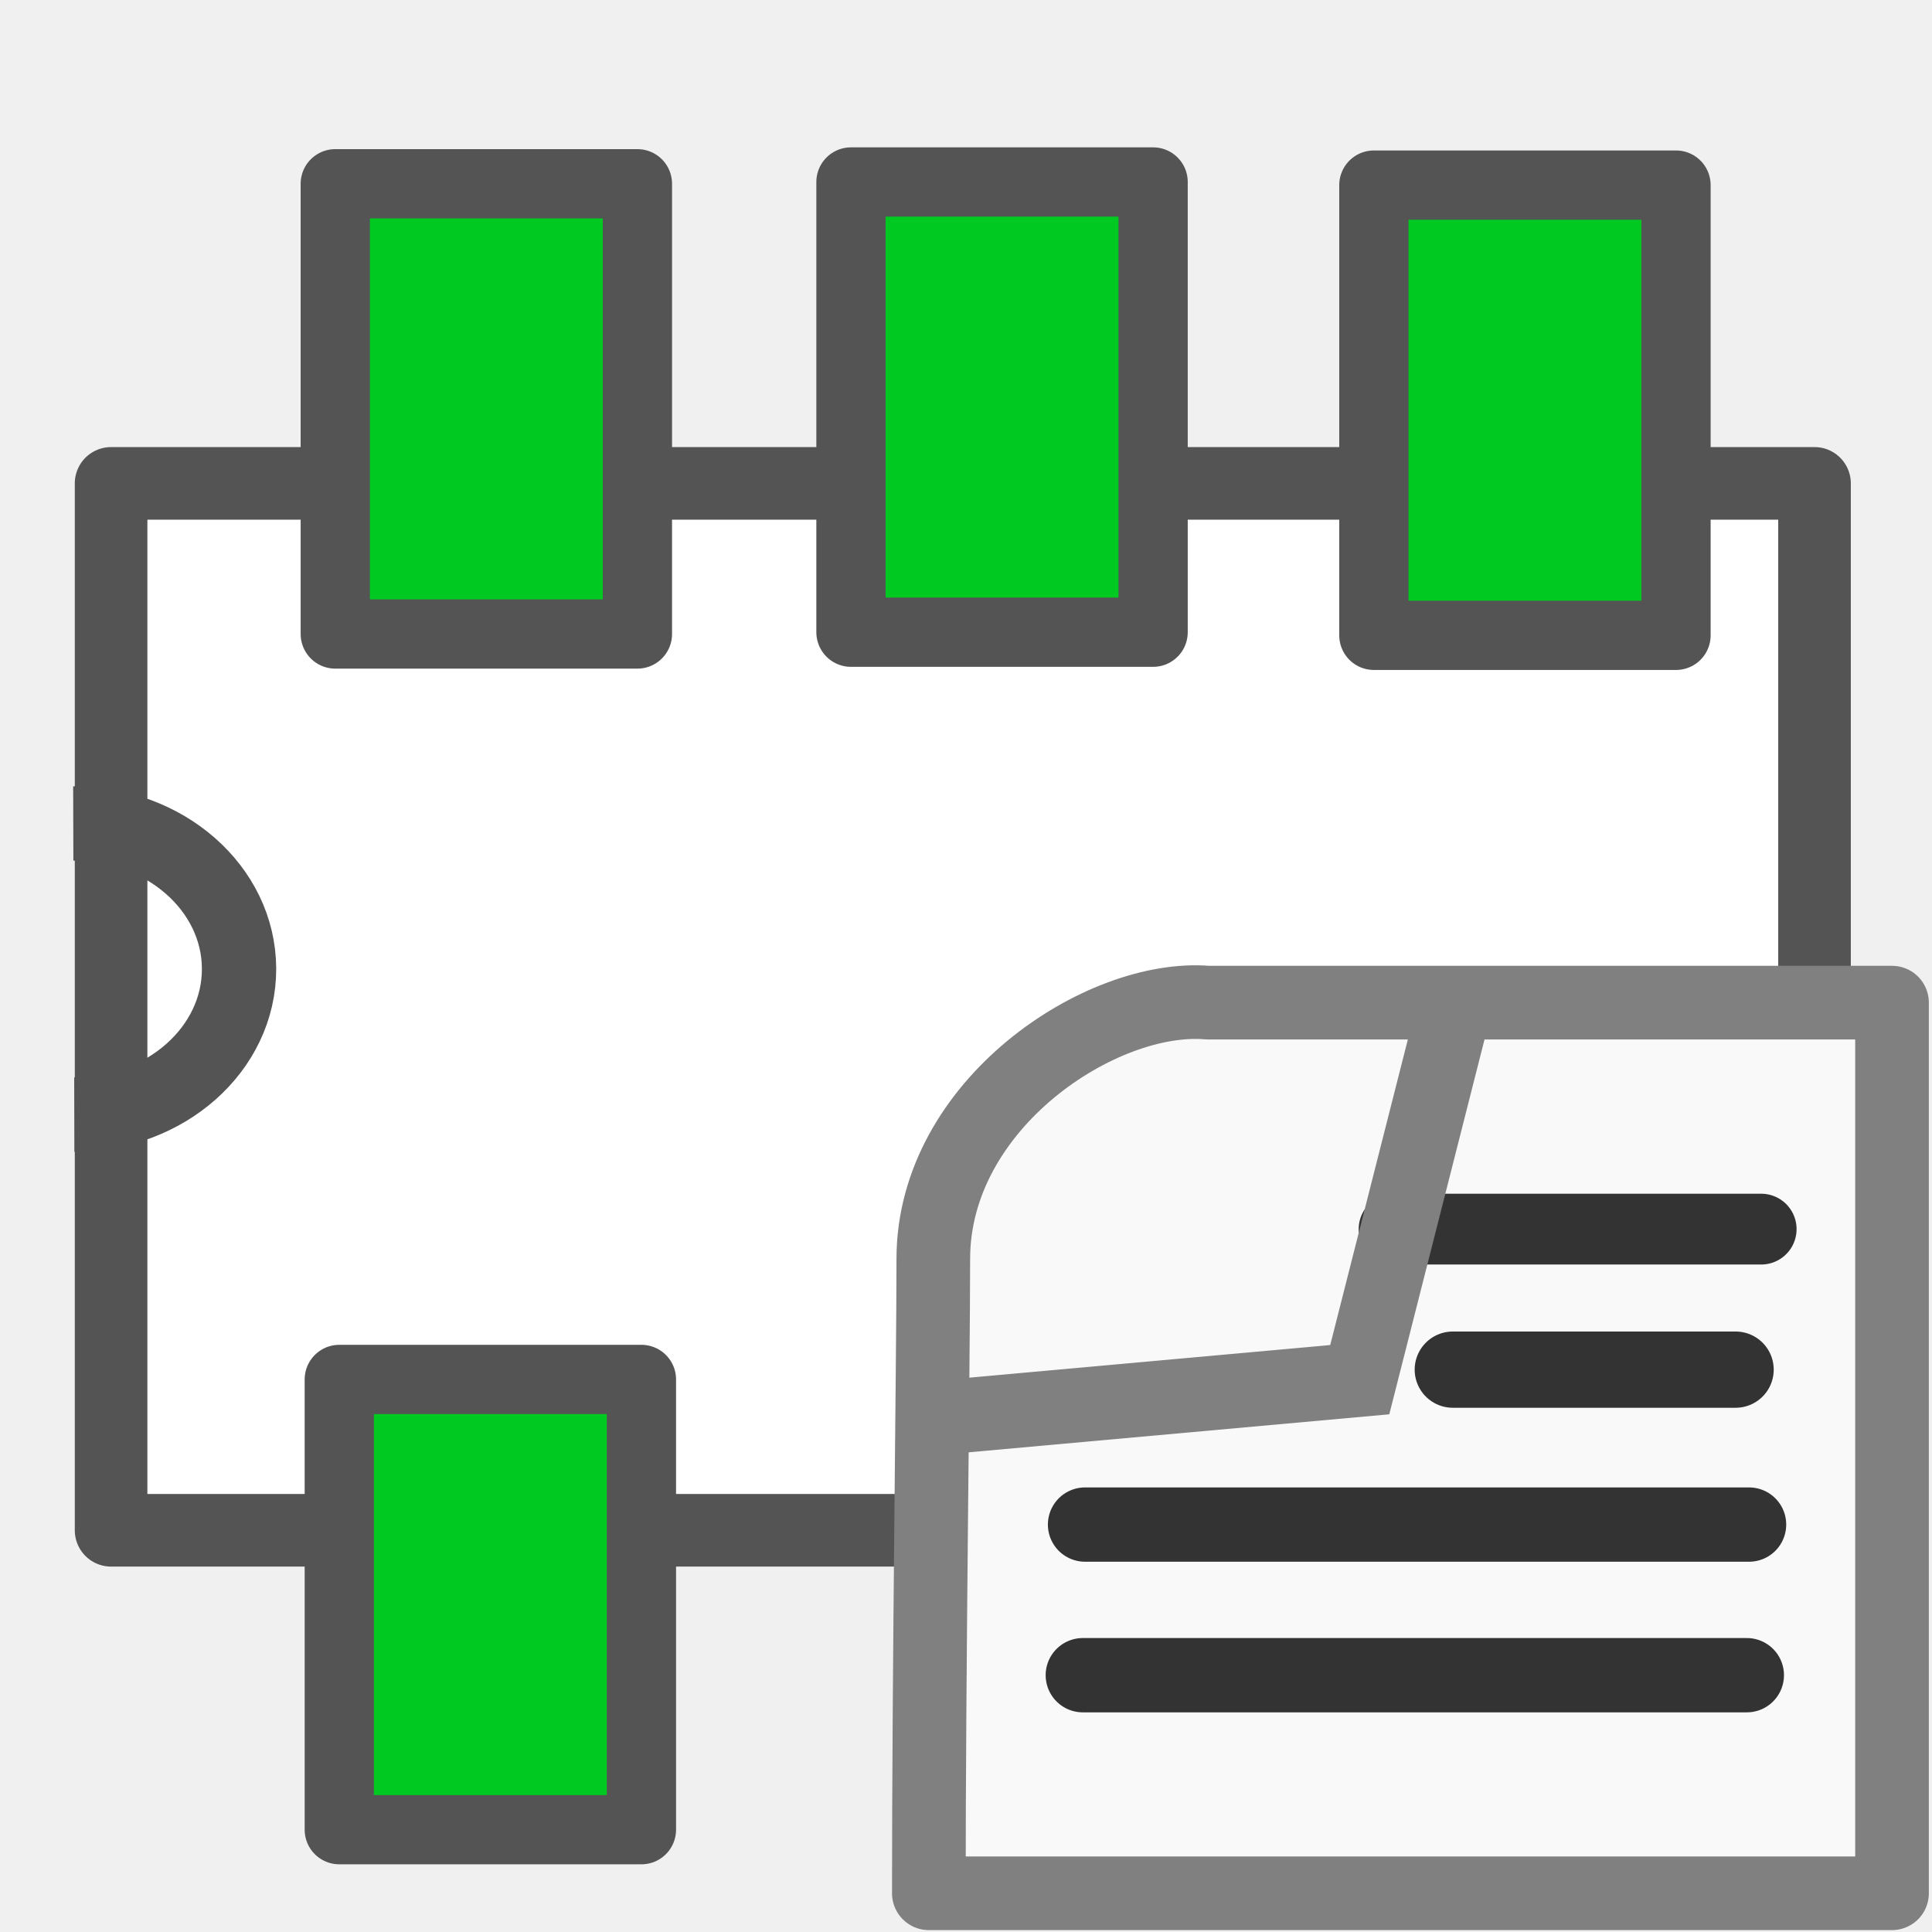
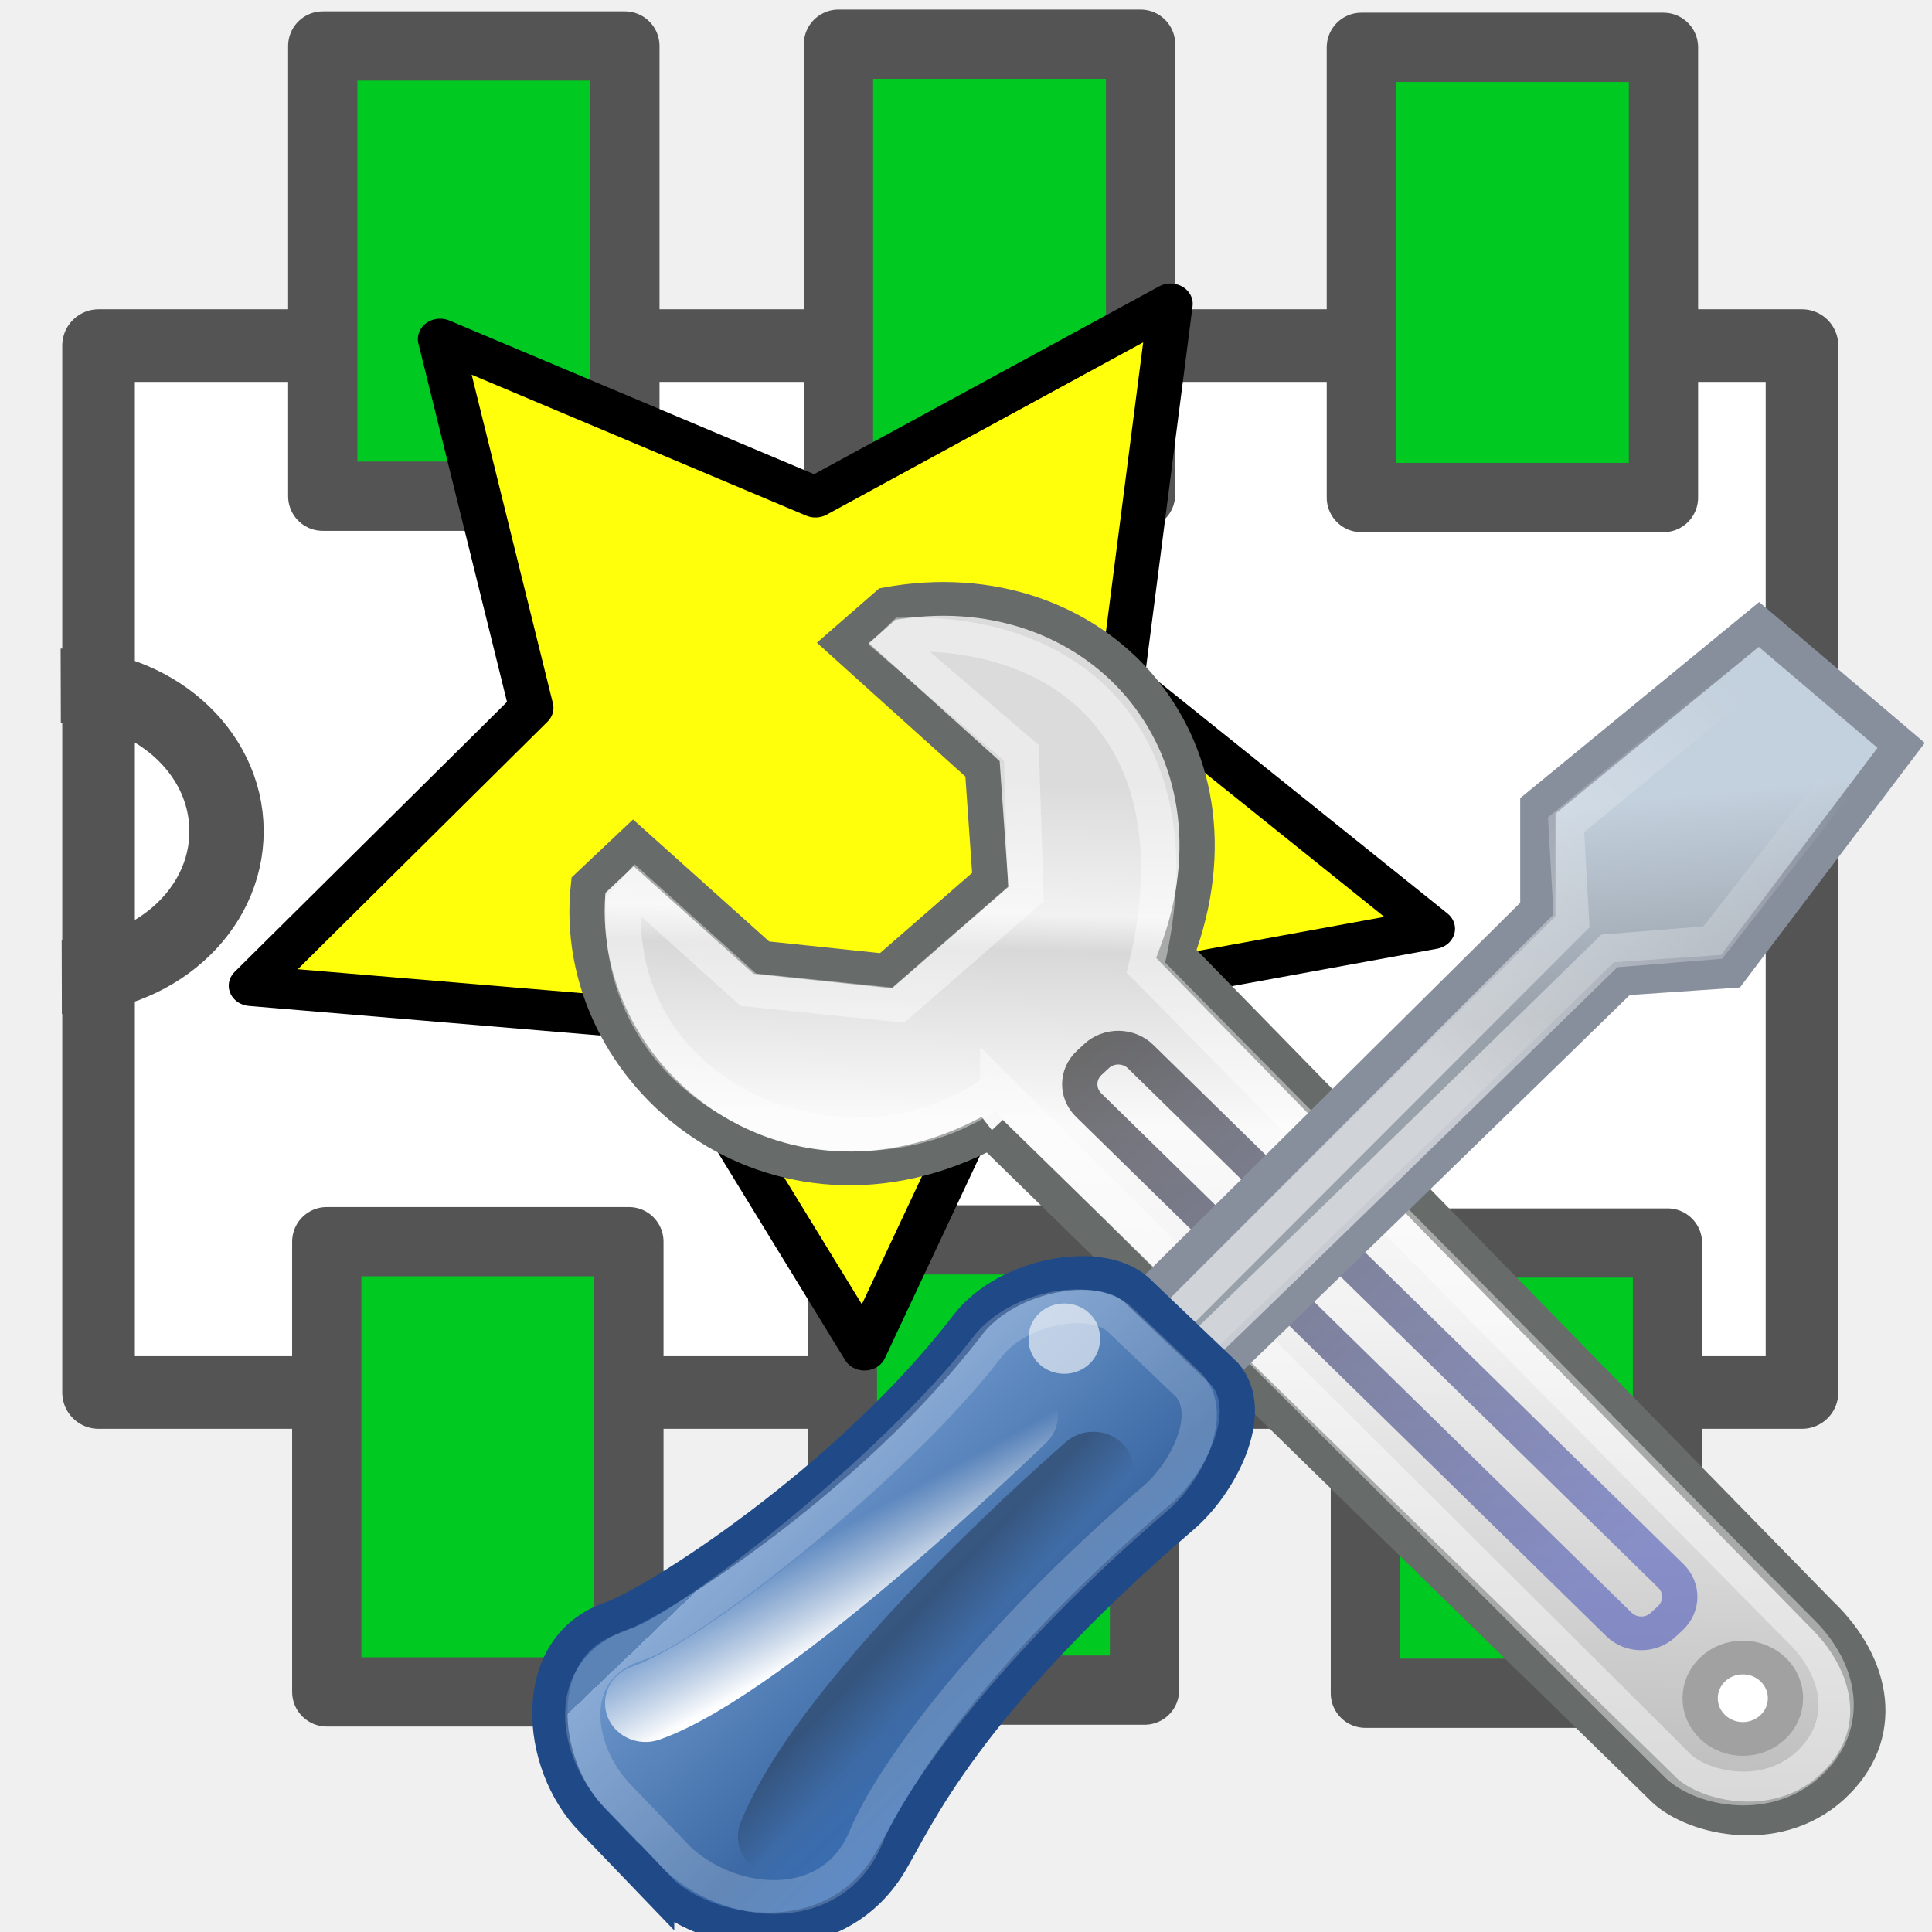
- <svg xmlns="http://www.w3.org/2000/svg" height="26" width="26" version="1.1" viewBox="0 0 26 26" id="svg2">
-   <defs id="defs4" />
-   <rect style="fill:#ffffff;stroke:#545454;stroke-width:0.977;stroke-linejoin:round;stroke-miterlimit:4;stroke-dasharray:none;stroke-opacity:1" transform="matrix(0,-1,1,0,0,0)" height="22.924" width="14.089" y="1.495" x="-20.594" id="rect51" />
-   <path style="fill:none;stroke:#545454;stroke-width:1;stroke-linejoin:round;stroke-miterlimit:4;stroke-dasharray:none;stroke-opacity:1" d="m 0.986,11.082 a 2.224,1.959 0 1 1 0.014,3.918" id="path53" />
-   <g id="g3983">
-     <rect id="rect73" x="-8.532" y="4.512" width="6.059" height="4.066" transform="matrix(0,-1,1,0,0,0)" style="fill:#00c921;stroke:#545454;stroke-width:0.932;stroke-linejoin:round;stroke-miterlimit:4;stroke-dasharray:none;fill-opacity:1;stroke-opacity:1" />
-     <rect id="rect73-5" x="-8.508" y="11.452" width="6.059" height="4.066" transform="matrix(0,-1,1,0,0,0)" style="fill:#00c921;fill-opacity:1;stroke:#545454;stroke-width:0.932;stroke-linejoin:round;stroke-miterlimit:4;stroke-opacity:1;stroke-dasharray:none" />
-     <rect id="rect73-56" x="-8.55" y="18.489" width="6.059" height="4.066" transform="matrix(0,-1,1,0,0,0)" style="fill:#00c921;fill-opacity:1;stroke:#545454;stroke-width:0.932;stroke-linejoin:round;stroke-miterlimit:4;stroke-opacity:1;stroke-dasharray:none" />
+ <svg xmlns="http://www.w3.org/2000/svg" xmlns:xlink="http://www.w3.org/1999/xlink" height="26" width="26" version="1.1" viewBox="0 0 26 26" id="svg2">
+   <defs id="defs4">
+     <radialGradient id="e" gradientUnits="userSpaceOnUse" cy="20.494" cx="35.293" gradientTransform="matrix(0,-0.84302,1.0202,0,-4.896325,41.05942)" r="16.956">
+       <stop stop-color="#73d216" offset="0" id="stop12-7" />
+       <stop stop-color="#4e9a06" offset="1" id="stop14-2" />
+     </radialGradient>
+     <linearGradient xlink:href="#i" id="linearGradient3123" gradientUnits="userSpaceOnUse" gradientTransform="matrix(0.771702,0,0,0.7696371,58.46929,27.52535)" x1="19.648" y1="42.254" x2="20.631" y2="6.776" />
+     <linearGradient id="i" y2="6.776" gradientUnits="userSpaceOnUse" x2="20.631" gradientTransform="matrix(0.87827,0,0,0.87827,56.157,5.6701)" y1="42.254" x1="19.648">
+       <stop stop-color="#b6b6b6" offset="0" id="stop3120" />
+       <stop stop-color="#f2f2f2" offset=".5" id="stop3122" />
+       <stop stop-color="#fafafa" offset=".676" id="stop3124" />
+       <stop stop-color="#d8d8d8" offset=".841" id="stop3126" />
+       <stop stop-color="#f2f2f2" offset=".875" id="stop3128" />
+       <stop stop-color="#dbdbdb" offset="1" id="stop3130" />
+     </linearGradient>
+     <linearGradient xlink:href="#j" id="linearGradient3125" gradientUnits="userSpaceOnUse" gradientTransform="matrix(0.7706437,0,0,0.7706968,60.49041,-22.58127)" x1="50.153" y1="-3.632" x2="25.291" y2="-4.3" />
+     <linearGradient id="j" y2="-4.3" gradientUnits="userSpaceOnUse" x2="25.291" gradientTransform="matrix(0.87827,0,0,0.87827,43.255,-36.26)" y1="-3.632" x1="50.153">
+       <stop stop-color="#fff" offset="0" id="stop3133" style="stop-color:#4754ba;stop-opacity:1;" />
+       <stop offset="1" id="stop3135" />
+     </linearGradient>
+     <linearGradient xlink:href="#k" id="linearGradient3127" gradientUnits="userSpaceOnUse" gradientTransform="matrix(0.771702,0,0,0.7696371,58.74167,28.06954)" x1="38.228" y1="13.603" x2="37.535" y2="6.629" />
+     <linearGradient id="k" y2="6.629" gradientUnits="userSpaceOnUse" x2="37.535" gradientTransform="matrix(0.87827,0,0,0.87827,56.467,6.2911)" y1="13.603" x1="38.228">
+       <stop stop-color="#98a0a9" offset="0" id="stop3138" />
+       <stop stop-color="#c3d0dd" offset="1" id="stop3140" />
+     </linearGradient>
+     <linearGradient xlink:href="#l" id="linearGradient3129" gradientUnits="userSpaceOnUse" gradientTransform="matrix(0.8786615,0,0,0.8763104,56.24012,23.17212)" x1="31.177" y1="19.822" x2="40.859" y2="9.657" />
+     <linearGradient id="l" y2="9.657" gradientUnits="userSpaceOnUse" x2="40.859" gradientTransform="translate(53.62,0.70241)" y1="19.822" x1="31.177">
+       <stop stop-color="#fff" offset="0" id="stop3143" />
+       <stop stop-color="#fff" stop-opacity="0" offset="1" id="stop3145" />
+     </linearGradient>
+     <linearGradient xlink:href="#m" id="linearGradient3131" gradientUnits="userSpaceOnUse" gradientTransform="matrix(0.771702,0,0,0.7696371,58.46929,27.52535)" x1="9.75" y1="32.284" x2="16.915" y2="39.443" />
+     <linearGradient id="m" y2="39.443" gradientUnits="userSpaceOnUse" x2="16.915" gradientTransform="matrix(0.87827,0,0,0.87827,56.157,5.6701)" y1="32.284" x1="9.75">
+       <stop stop-color="#3465a4" offset="0" id="stop3148" />
+       <stop stop-color="#9fbce1" offset="0" id="stop3150" />
+       <stop stop-color="#6b95ca" offset="0" id="stop3152" />
+       <stop stop-color="#3d6aa5" offset=".75" id="stop3154" />
+       <stop stop-color="#386eb4" offset="1" id="stop3156" />
+     </linearGradient>
+     <linearGradient xlink:href="#n" id="linearGradient3133" gradientUnits="userSpaceOnUse" gradientTransform="matrix(0.8850757,-0.02310392,0.02316591,0.8827074,57.63983,23.24151)" x1="12.005" y1="35.688" x2="10.651" y2="33.195" />
+     <linearGradient id="n" y2="33.195" gradientUnits="userSpaceOnUse" x2="10.651" gradientTransform="matrix(1.0073,-0.026365,0.026365,1.0073,55.213,0.7816)" y1="35.688" x1="12.005">
+       <stop stop-color="#fff" offset="0" id="stop3159" />
+       <stop stop-color="#fff" stop-opacity="0" offset="1" id="stop3161" />
+     </linearGradient>
+     <linearGradient xlink:href="#o" id="linearGradient3135" gradientUnits="userSpaceOnUse" gradientTransform="matrix(0.7715526,-0.0151812,0.01522193,0.7694881,58.14067,26.73685)" x1="14.018" y1="36.943" x2="15.416" y2="38.268" />
+     <linearGradient id="o" y2="38.268" gradientUnits="userSpaceOnUse" x2="15.416" gradientTransform="matrix(0.8781,-0.017324,0.017324,0.8781,55.783,4.7703)" y1="36.943" x1="14.018">
+       <stop offset="0" id="stop3164" />
+       <stop stop-opacity="0" offset="1" id="stop3166" />
+     </linearGradient>
+   </defs>
+   <g id="g2999" transform="translate(-0.1685575,-1.854133)">
+     <rect id="rect51" x="-20.594" y="1.495" width="14.089" height="22.924" transform="matrix(0,-1,1,0,0,0)" style="fill:#ffffff;stroke:#545454;stroke-width:0.977;stroke-linejoin:round;stroke-miterlimit:4;stroke-opacity:1;stroke-dasharray:none" />
+     <path id="path53" d="m 0.986,11.082 a 2.224,1.959 0 1 1 0.014,3.918" style="fill:none;stroke:#545454;stroke-width:1;stroke-linejoin:round;stroke-miterlimit:4;stroke-opacity:1;stroke-dasharray:none" />
+     <g id="g3983">
+       <rect style="fill:#00c921;fill-opacity:1;stroke:#545454;stroke-width:0.932;stroke-linejoin:round;stroke-miterlimit:4;stroke-opacity:1;stroke-dasharray:none" transform="matrix(0,-1,1,0,0,0)" height="4.066" width="6.059" y="4.512" x="-8.532" id="rect73" />
+       <rect style="fill:#00c921;fill-opacity:1;stroke:#545454;stroke-width:0.932;stroke-linejoin:round;stroke-miterlimit:4;stroke-opacity:1;stroke-dasharray:none" transform="matrix(0,-1,1,0,0,0)" height="4.066" width="6.059" y="11.452" x="-8.508" id="rect73-5" />
+       <rect style="fill:#00c921;fill-opacity:1;stroke:#545454;stroke-width:0.932;stroke-linejoin:round;stroke-miterlimit:4;stroke-opacity:1;stroke-dasharray:none" transform="matrix(0,-1,1,0,0,0)" height="4.066" width="6.059" y="18.489" x="-8.55" id="rect73-56" />
+     </g>
+     <rect id="rect73-0" x="-24.623" y="4.566" width="6.059" height="4.066" transform="matrix(0,-1,1,0,0,0)" style="fill:#00c921;fill-opacity:1;stroke:#545454;stroke-width:0.932;stroke-linejoin:round;stroke-miterlimit:4;stroke-opacity:1;stroke-dasharray:none" />
+     <rect id="rect73-5-4" x="-24.599" y="11.505" width="6.059" height="4.066" transform="matrix(0,-1,1,0,0,0)" style="fill:#00c921;fill-opacity:1;stroke:#545454;stroke-width:0.932;stroke-linejoin:round;stroke-miterlimit:4;stroke-opacity:1;stroke-dasharray:none" />
+     <rect id="rect73-56-9" x="-24.641" y="18.543" width="6.059" height="4.066" transform="matrix(0,-1,1,0,0,0)" style="fill:#00c921;fill-opacity:1;stroke:#545454;stroke-width:0.932;stroke-linejoin:round;stroke-miterlimit:4;stroke-opacity:1;stroke-dasharray:none" />
  </g>
-   <rect style="fill:#00c921;fill-opacity:1;stroke:#545454;stroke-width:0.932;stroke-linejoin:round;stroke-miterlimit:4;stroke-opacity:1;stroke-dasharray:none" transform="matrix(0,-1,1,0,0,0)" height="4.066" width="6.059" y="4.566" x="-24.623" id="rect73-0" />
-   <rect style="fill:#00c921;fill-opacity:1;stroke:#545454;stroke-width:0.932;stroke-linejoin:round;stroke-miterlimit:4;stroke-opacity:1;stroke-dasharray:none" transform="matrix(0,-1,1,0,0,0)" height="4.066" width="6.059" y="18.543" x="-24.641" id="rect73-56-9" />
-   <path style="fill:#f9f9f9;stroke:#808080;stroke-width:0.991;stroke-linecap:round;stroke-linejoin:round;stroke-miterlimit:10;stroke-opacity:1;stroke-dasharray:none" d="m 16.255,13.493 9.207,0 0,11.986 -12.962,0 c 0,-3.044 0.06,-7.103 0.06,-8.537 -2.3e-4,-2.085 2.265,-3.571 3.695,-3.449 z" id="rect3938" />
-   <path style="fill:none;stroke:#333333;stroke-width:0.953;stroke-linecap:round;stroke-linejoin:miter;stroke-miterlimit:4;stroke-opacity:1;stroke-dasharray:none" d="m 18.761,16.541 4.94,0" id="path3943" />
-   <path style="fill:none;stroke:#333333;stroke-width:1.026;stroke-linecap:round;stroke-linejoin:miter;stroke-miterlimit:4;stroke-opacity:1;stroke-dasharray:none" d="m 19.551,18.432 3.806,0" id="path3943-7" />
-   <path style="fill:none;stroke:#333333;stroke-width:1;stroke-linecap:round;stroke-linejoin:miter;stroke-miterlimit:4;stroke-opacity:1;stroke-dasharray:none" d="m 14.602,20.517 8.936,0" id="path3943-8" />
-   <path style="fill:none;stroke:#333333;stroke-width:1;stroke-linecap:round;stroke-linejoin:miter;stroke-miterlimit:4;stroke-opacity:1;stroke-dasharray:none" d="m 14.572,22.544 8.936,0" id="path3943-2" />
-   <path style="fill:none;stroke:#808080;stroke-width:1px;stroke-linecap:butt;stroke-linejoin:miter;stroke-opacity:1" d="m 12.511,19.09 5.788,-0.523 1.334,-5.251" id="path3941" />
+   <g transform="matrix(0.6381937,0,0,0.6027272,-4.811262,-2.738262)" id="g3853">
+     <path transform="matrix(0.9368399,0,0,0.9078714,10.02292,9.043036)" d="m 16.807,28.249 -4.549,-8.112 -9.261,-0.852 6.309,-6.833 -2.052,-9.071 8.448,3.889 7.993,-4.754 -1.088,9.236 6.992,6.133 -9.12,1.819 z" id="path3036" style="fill:#ffff0c;fill-opacity:1;fill-rule:evenodd;stroke:#000000;stroke-width:1px;stroke-linecap:butt;stroke-linejoin:round;stroke-opacity:1" />
+     <g transform="matrix(0.8480134,0,0,0.8593614,-32.61499,-6.078422)" id="g4431">
+       <path id="path3174" d="m 71.973,41.764 16.688,17.028 c 0.675,0.77 2.815,1.365 4.244,0 1.38,-1.318 1.061,-3.175 -0.289,-4.522 L 76.604,37.146 c 1.977,-5.477 -2.024,-10.078 -7.186,-9.092 l -1.109,1.01 3.473,3.271 0.193,2.886 -2.593,2.36 -3.099,-0.34 -3.183,-2.982 -1.116,1.1 c -0.519,4.944 4.664,9.362 9.99,6.404 z" style="color:#000000;fill:url(#linearGradient3123);stroke:#676b6a;stroke-width:0.877;stroke-opacity:1" />
+       <path id="path3176" d="m 72.159,40.646 16.873,17.551 c 0.523,0.596 2.179,1.056 3.286,0 1.069,-1.02 0.821,-2.458 -0.224,-3.5 L 75.846,37.502 c 1.068,-4.615 -0.667,-7.507 -3.7,-8.38 -0.711,-0.205 -1.493,-0.298 -2.327,-0.278 l -0.237,0.24 3.166,2.836 0.114,3.665 -3.175,2.891 -3.728,-0.402 -2.791,-2.621 -0.31,0.377 c -0.275,5.231 5.704,7.611 9.301,4.817 z" style="opacity:0.426;color:#000000;fill:none;stroke:#ffffff;stroke-width:0.877" />
+       <rect id="rect3178" x="80.546" y="-26.327" width="20.417" height="1.804" ry="0.776" rx="0.776" transform="matrix(0.698899,0.7152204,-0.7170898,0.6969808,0,0)" style="opacity:0.554;color:#000000;fill:none;stroke:url(#linearGradient3125);stroke-width:0.877;stroke-miterlimit:4;stroke-dasharray:none" />
+       <path id="path3180" d="M 76.008,49.571 C 76.741,48.945 87.68,37.786 87.68,37.786 l 2.701,-0.192 4.244,-5.868 -3.536,-3.142 -5.498,4.714 v 2.694 L 74.402,47.584 c -0.531,0.529 0.932,2.565 1.607,1.987 z" style="color:#000000;fill:url(#linearGradient3127);stroke:#878f9d;stroke-width:0.877" />
+       <path id="path3182" d="M 75.924,48.66 C 76.492,48.174 87.368,37.067 87.368,37.067 l 2.573,-0.217 3.703,-4.962 -2.539,-2.234 -4.812,4.134 0.136,2.498 -11.138,11.648 c -0.412,0.411 0.109,1.174 0.633,0.726 z" style="opacity:0.54;color:#000000;fill:none;stroke:url(#linearGradient3129);stroke-width:0.877" />
+       <path id="path3184" d="m 63.678,61.389 c 1.157,1.284 4.37,1.865 5.795,-0.622 0.621,-1.084 1.84,-4.121 7.276,-9.001 0.913,-0.819 1.88,-2.691 1.06,-3.701 l -2.122,-2.116 c -0.868,-0.962 -3.281,-0.513 -4.271,0.833 -2.951,4.028 -7.773,7.234 -8.86,7.621 -2.081,0.741 -1.846,3.8 -0.47,5.255 l 1.592,1.732 z" style="color:#000000;fill:url(#linearGradient3131);stroke:#204a87;stroke-width:0.877" />
+       <path id="path3186" d="m 91.749,56.483 a 1.061,1.058 0 0 1 -2.122,0 1.061,1.058 0 1 1 2.122,0 z" style="color:#000000;fill:#ffffff;stroke:#a1a1a1;stroke-width:0.877" />
+       <path id="path3188" d="m 74.702,47.14 a 0.887,0.884 0 1 1 -1.773,0 0.887,0.884 0 1 1 1.773,0 z" style="opacity:0.602;color:#000000;fill:#ffffff" />
+       <path id="path3190" d="m 72.653,49.132 c 0,0 -6.3,6.397 -9.251,7.481" style="color:#000000;fill:none;stroke:url(#linearGradient3133);stroke-width:2.013;stroke-linecap:round;stroke-linejoin:round" />
+       <path id="path3192" d="m 63.978,60.404 c 1.266,1.53 4.041,1.894 4.913,-0.325 0.599,-1.524 2.929,-4.965 7.203,-8.801 0.718,-0.644 1.478,-2.116 0.834,-2.91 l -1.668,-1.664 c -0.682,-0.756 -2.58,-0.404 -3.358,0.655 -2.32,3.166 -7.454,7.308 -8.695,7.716 -1.921,0.632 -1.561,2.823 -0.479,3.967 l 1.251,1.361 z" style="opacity:0.199;color:#000000;fill:none;stroke:#ffffff;stroke-width:0.877" />
+       <path id="path3194" d="m 74.537,50.566 c 0,0 -6.434,5.799 -7.832,9.517" style="opacity:0.278;color:#000000;fill:none;stroke:url(#linearGradient3135);stroke-width:2.013;stroke-linecap:round;stroke-linejoin:round" />
+     </g>
+   </g>
</svg>
